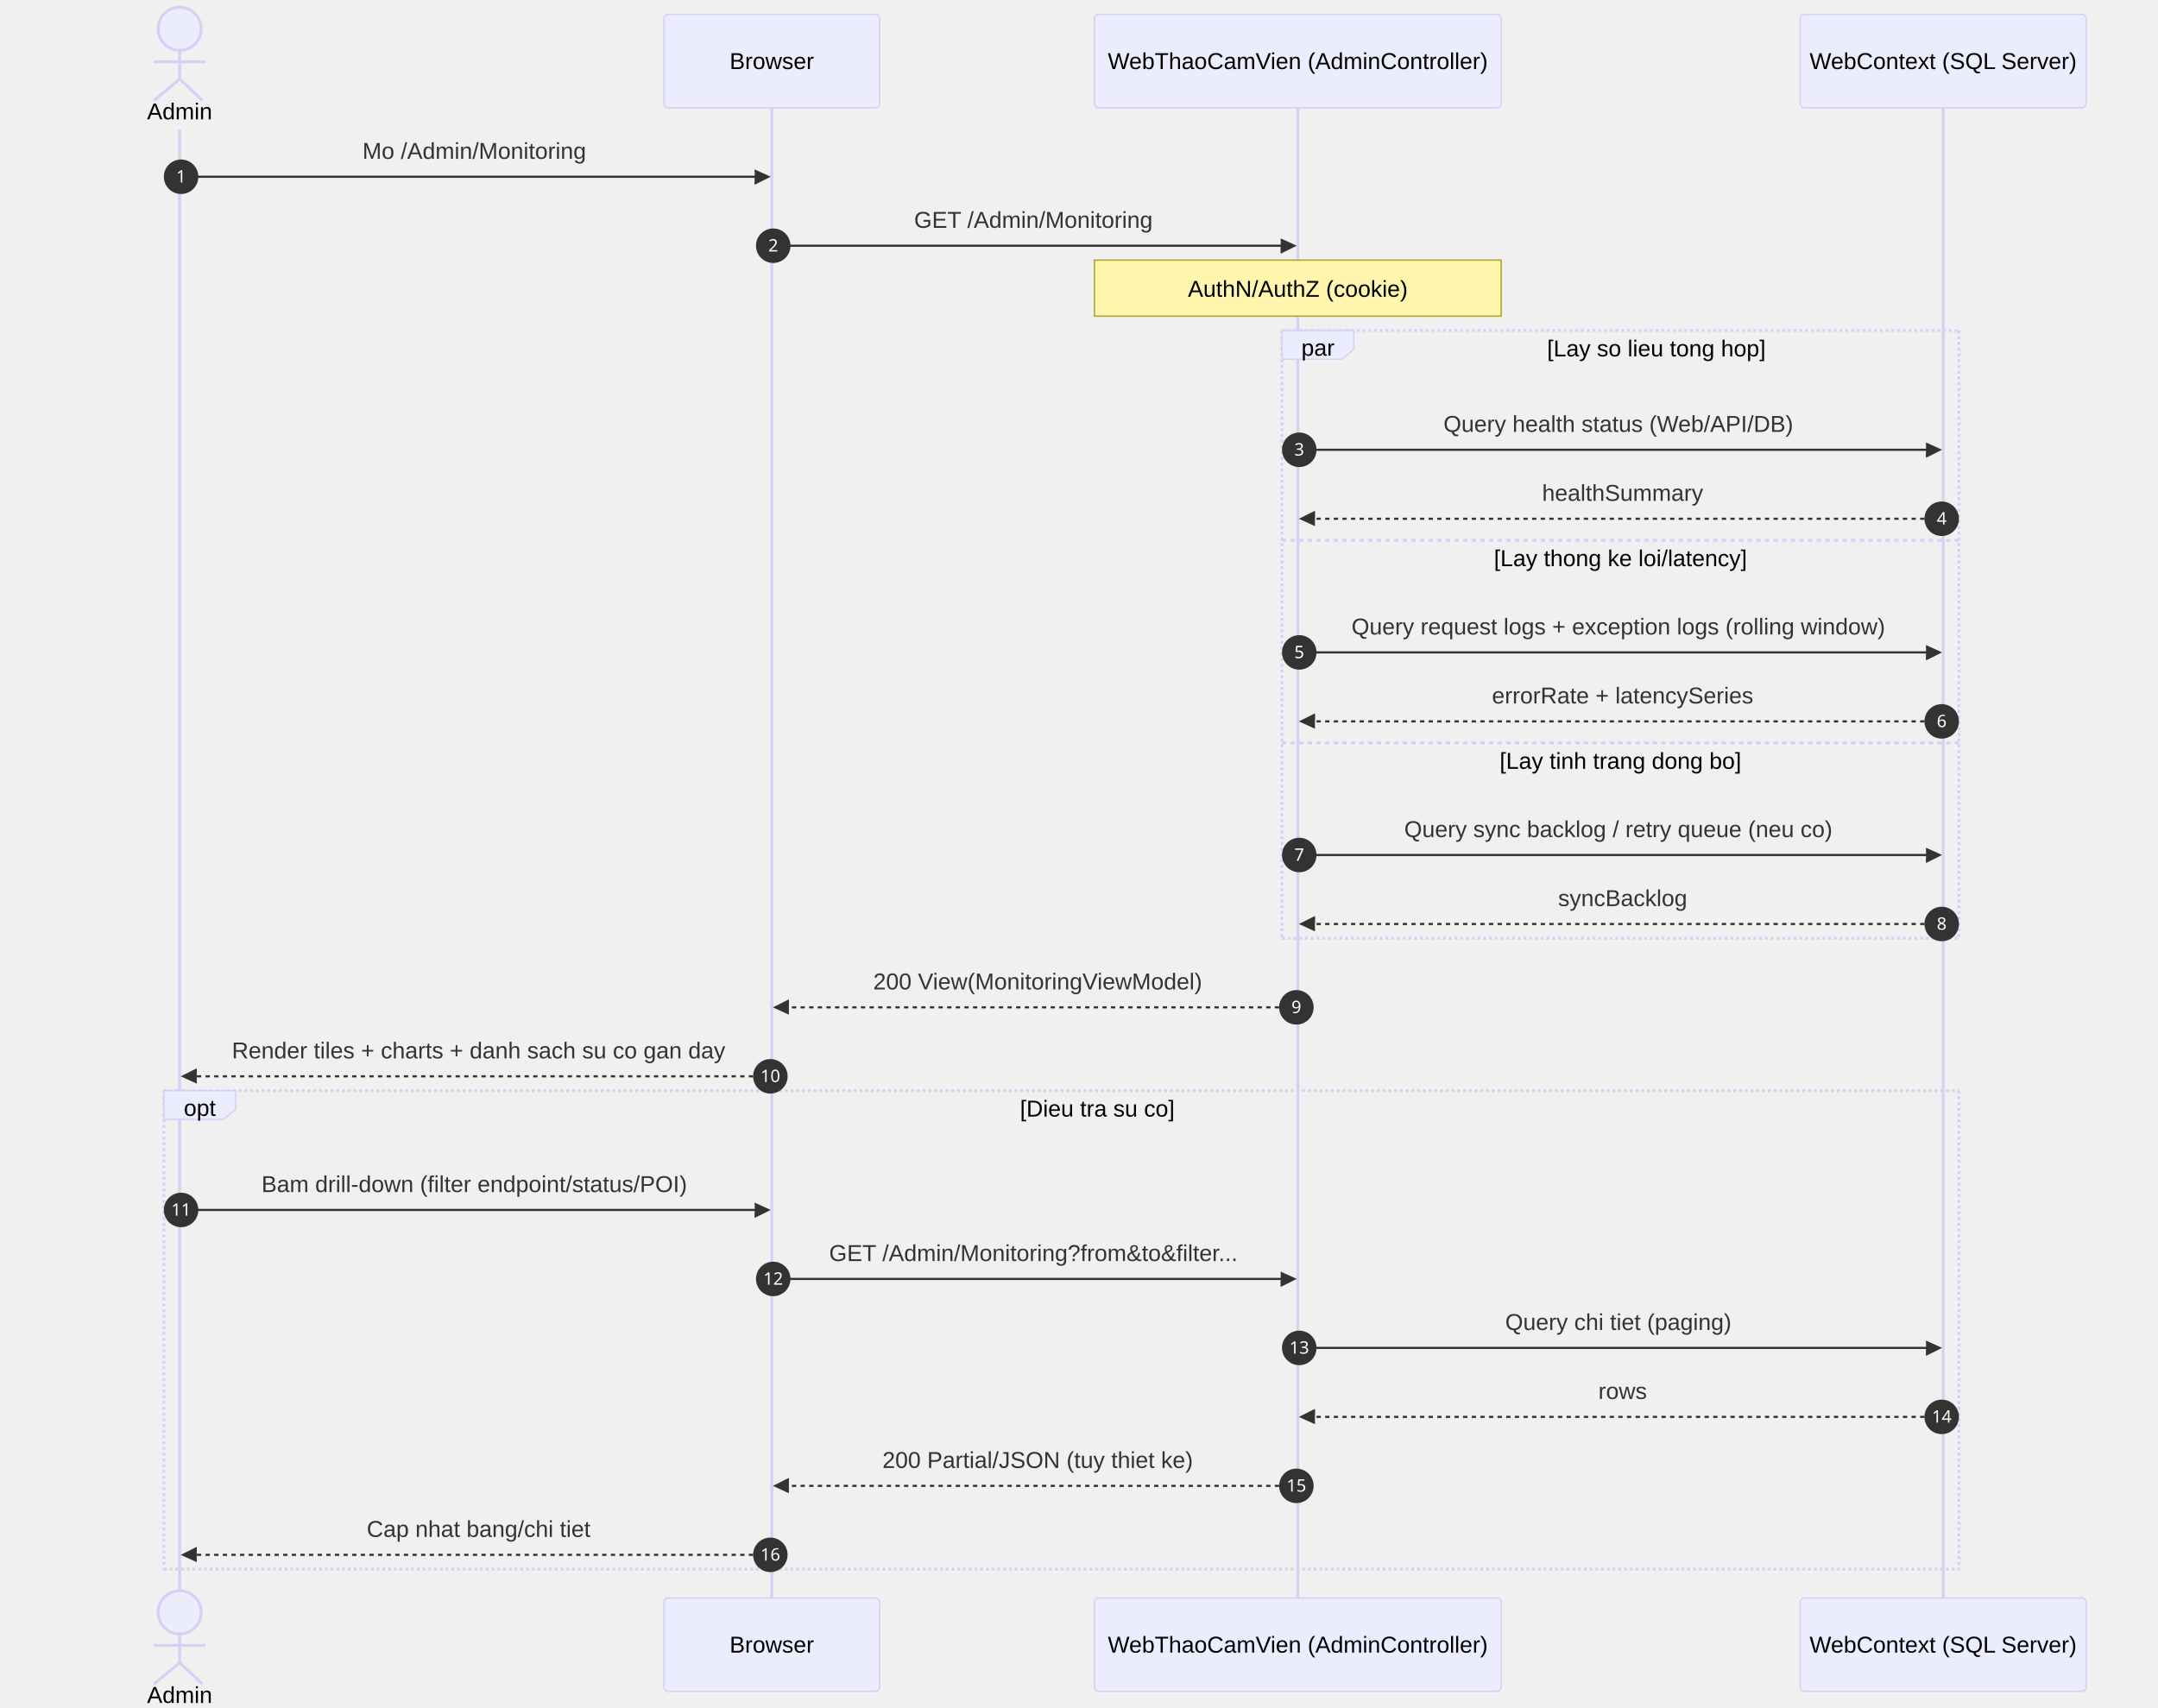
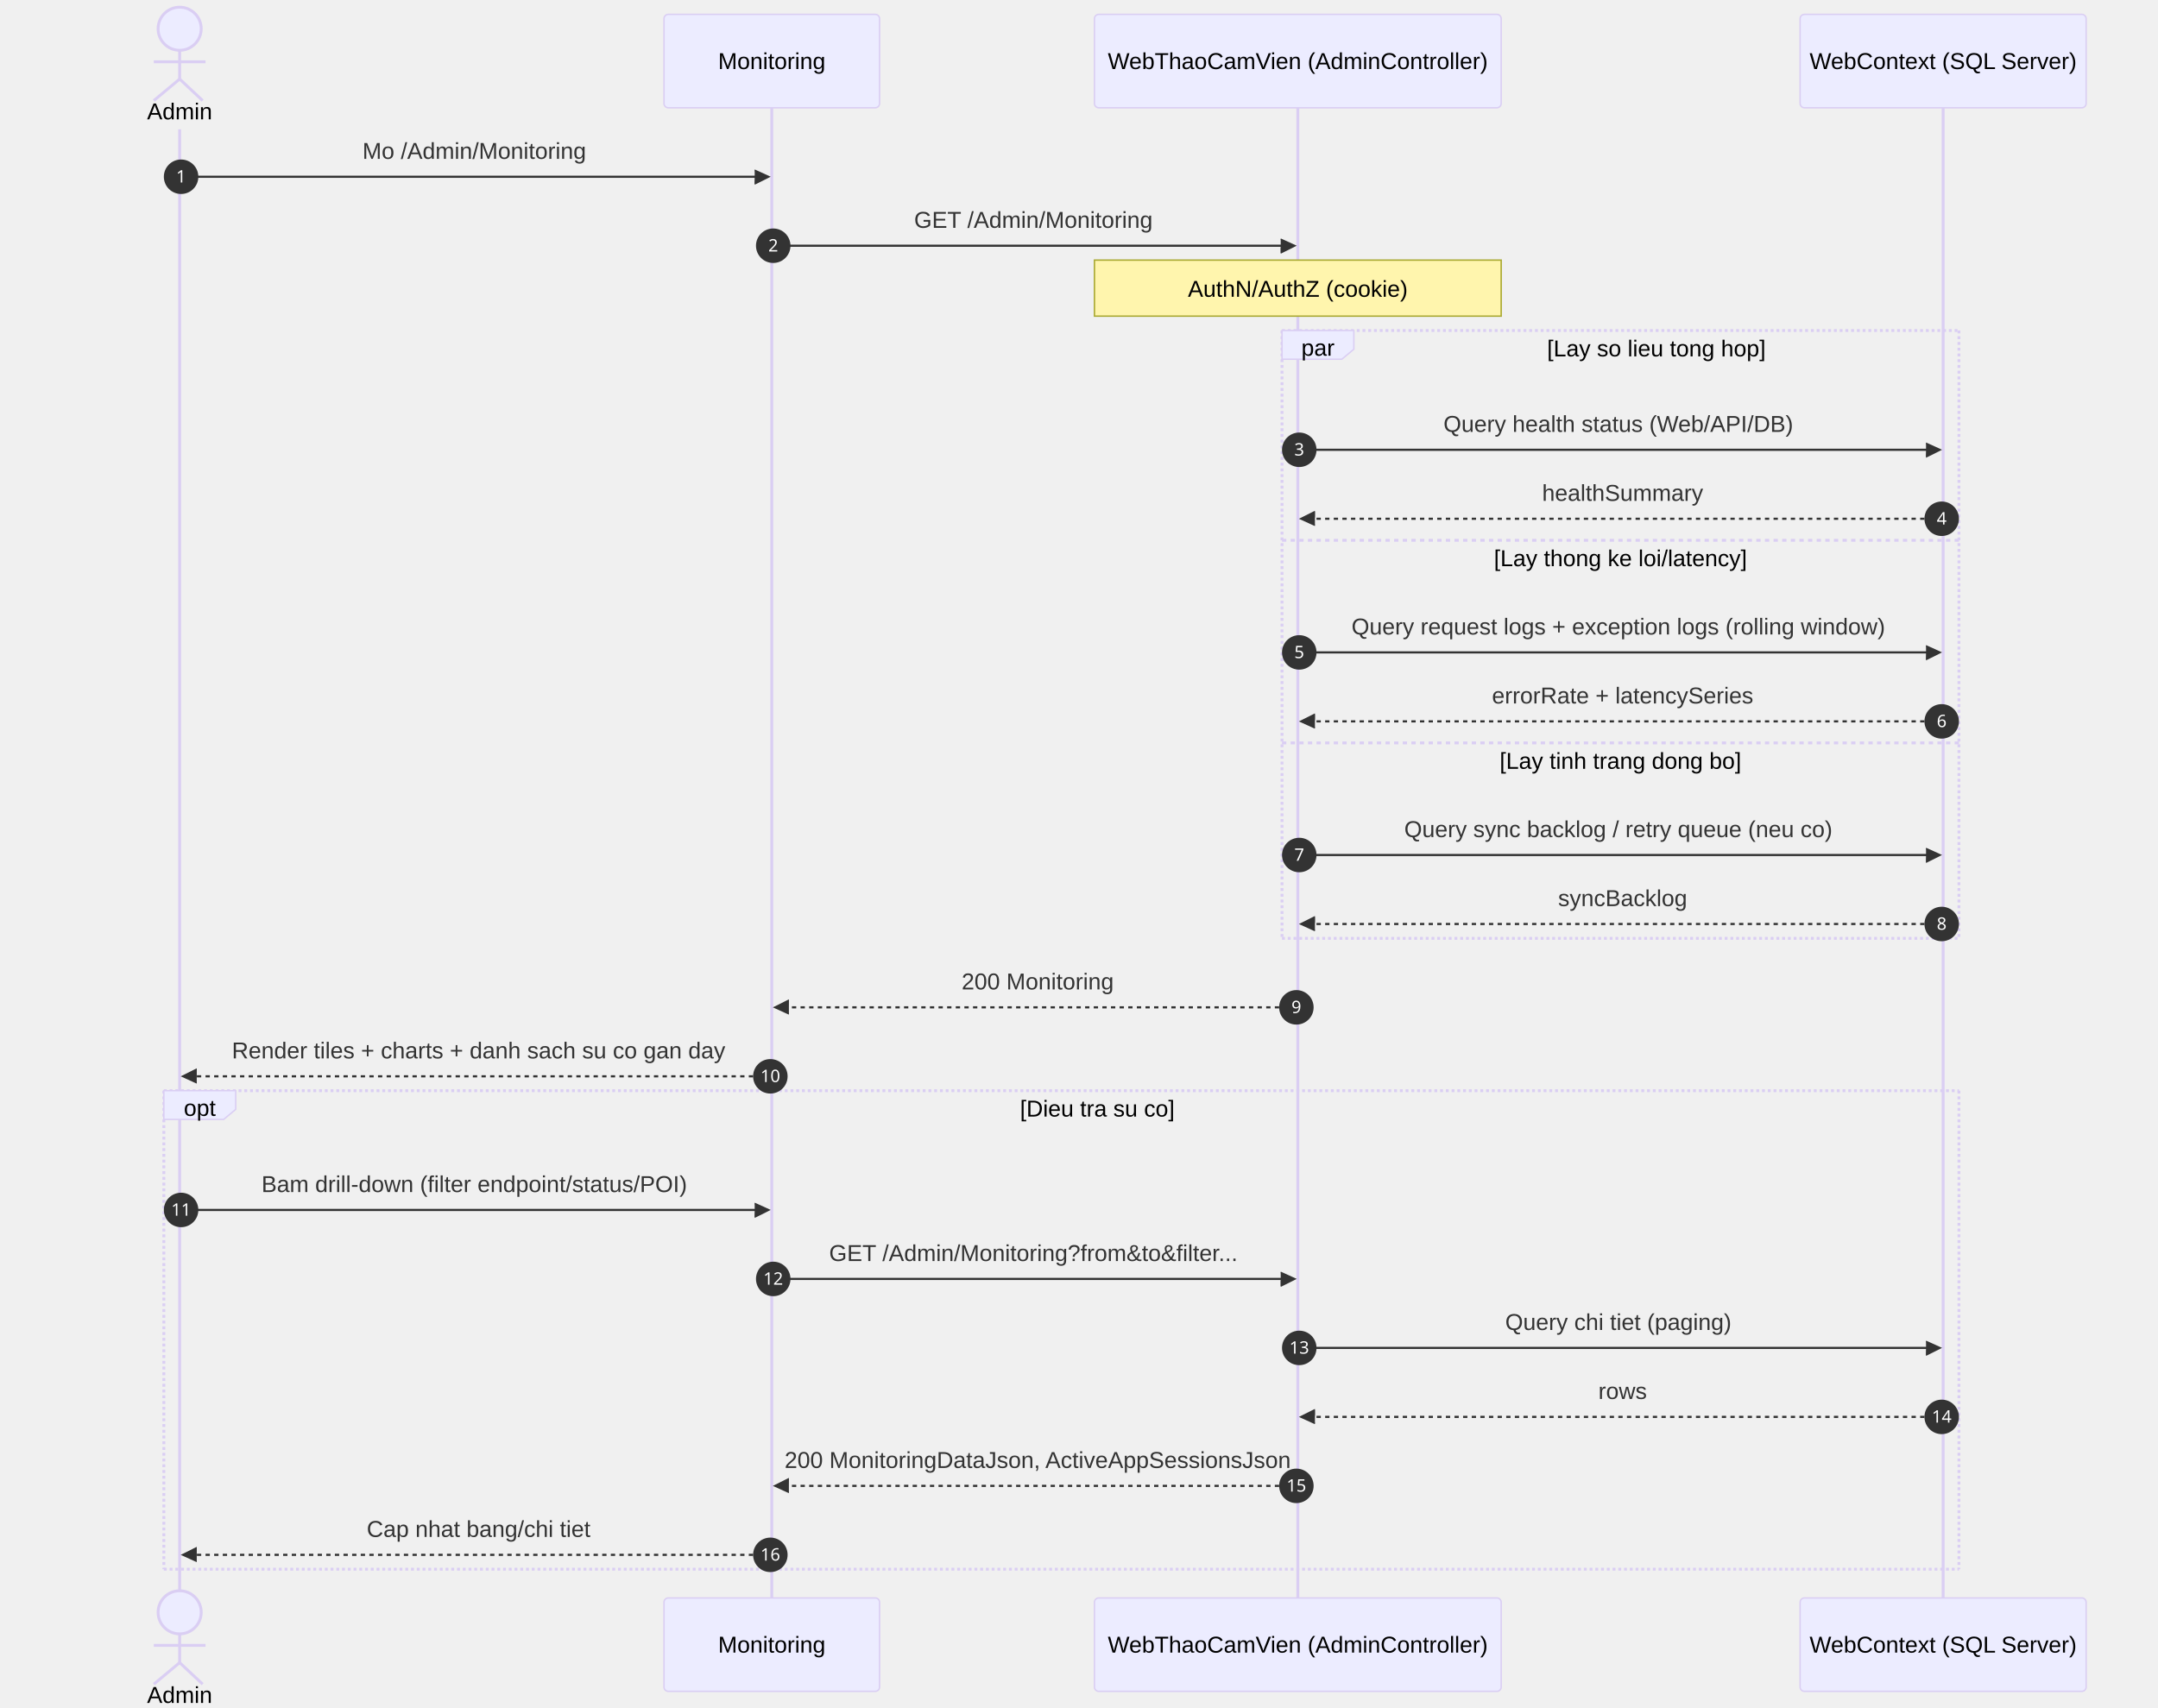
<svg xmlns="http://www.w3.org/2000/svg" id="container" width="1501.5" height="1188" viewBox="-50 -10 1501.5 1188" role="graphics-document document" aria-roledescription="sequence">
  <g>
    <rect x="1202.5" y="1102" fill="#eaeaea" stroke="#666" width="199" height="65" name="DB" rx="3" ry="3" class="actor actor-bottom" />
    <text x="1302" y="1134.5" dominant-baseline="central" alignment-baseline="central" class="actor actor-box" style="text-anchor: middle; font-size: 16px; font-weight: 400;">
      <tspan x="1302" dy="0">WebContext (SQL Server)</tspan>
    </text>
  </g>
  <g>
    <rect x="711.5" y="1102" fill="#eaeaea" stroke="#666" width="283" height="65" name="W" rx="3" ry="3" class="actor actor-bottom" />
    <text x="853" y="1134.5" dominant-baseline="central" alignment-baseline="central" class="actor actor-box" style="text-anchor: middle; font-size: 16px; font-weight: 400;">
      <tspan x="853" dy="0">WebThaoCamVien (AdminController)</tspan>
    </text>
  </g>
  <g>
    <rect x="412" y="1102" fill="#eaeaea" stroke="#666" width="150" height="65" name="B" rx="3" ry="3" class="actor actor-bottom" />
    <text x="487" y="1134.5" dominant-baseline="central" alignment-baseline="central" class="actor actor-box" style="text-anchor: middle; font-size: 16px; font-weight: 400;">
-       <tspan x="487" dy="0">Browser</tspan>
+       <tspan x="487" dy="0">Monitoring</tspan>
    </text>
  </g>
  <g />
  <g>
    <line id="actor3" x1="1302" y1="65" x2="1302" y2="1102" class="actor-line 200" stroke-width="0.5px" stroke="#999" name="DB" />
    <g id="root-3">
      <rect x="1202.5" y="0" fill="#eaeaea" stroke="#666" width="199" height="65" name="DB" rx="3" ry="3" class="actor actor-top" />
      <text x="1302" y="32.5" dominant-baseline="central" alignment-baseline="central" class="actor actor-box" style="text-anchor: middle; font-size: 16px; font-weight: 400;">
        <tspan x="1302" dy="0">WebContext (SQL Server)</tspan>
      </text>
    </g>
  </g>
  <g>
    <line id="actor2" x1="853" y1="65" x2="853" y2="1102" class="actor-line 200" stroke-width="0.5px" stroke="#999" name="W" />
    <g id="root-2">
      <rect x="711.5" y="0" fill="#eaeaea" stroke="#666" width="283" height="65" name="W" rx="3" ry="3" class="actor actor-top" />
      <text x="853" y="32.5" dominant-baseline="central" alignment-baseline="central" class="actor actor-box" style="text-anchor: middle; font-size: 16px; font-weight: 400;">
        <tspan x="853" dy="0">WebThaoCamVien (AdminController)</tspan>
      </text>
    </g>
  </g>
  <g>
    <line id="actor1" x1="487" y1="65" x2="487" y2="1102" class="actor-line 200" stroke-width="0.5px" stroke="#999" name="B" />
    <g id="root-1">
      <rect x="412" y="0" fill="#eaeaea" stroke="#666" width="150" height="65" name="B" rx="3" ry="3" class="actor actor-top" />
      <text x="487" y="32.5" dominant-baseline="central" alignment-baseline="central" class="actor actor-box" style="text-anchor: middle; font-size: 16px; font-weight: 400;">
-         <tspan x="487" dy="0">Browser</tspan>
+         <tspan x="487" dy="0">Monitoring</tspan>
      </text>
    </g>
  </g>
  <g>
    <line id="actor0" x1="75" y1="80" x2="75" y2="1102" class="actor-line 200" stroke-width="0.5px" stroke="#999" name="U" />
  </g>
  <style>#container{font-family:"trebuchet ms",verdana,arial,sans-serif;font-size:16px;fill:#333;}@keyframes edge-animation-frame{from{stroke-dashoffset:0;}}@keyframes dash{to{stroke-dashoffset:0;}}#container .edge-animation-slow{stroke-dasharray:9,5!important;stroke-dashoffset:900;animation:dash 50s linear infinite;stroke-linecap:round;}#container .edge-animation-fast{stroke-dasharray:9,5!important;stroke-dashoffset:900;animation:dash 20s linear infinite;stroke-linecap:round;}#container .error-icon{fill:#552222;}#container .error-text{fill:#552222;stroke:#552222;}#container .edge-thickness-normal{stroke-width:1px;}#container .edge-thickness-thick{stroke-width:3.5px;}#container .edge-pattern-solid{stroke-dasharray:0;}#container .edge-thickness-invisible{stroke-width:0;fill:none;}#container .edge-pattern-dashed{stroke-dasharray:3;}#container .edge-pattern-dotted{stroke-dasharray:2;}#container .marker{fill:#333333;stroke:#333333;}#container .marker.cross{stroke:#333333;}#container svg{font-family:"trebuchet ms",verdana,arial,sans-serif;font-size:16px;}#container p{margin:0;}#container .actor{stroke:hsl(259.626, 59.777%, 87.902%);fill:#ECECFF;}#container text.actor&gt;tspan{fill:black;stroke:none;}#container .actor-line{stroke:hsl(259.626, 59.777%, 87.902%);}#container .innerArc{stroke-width:1.5;stroke-dasharray:none;}#container .messageLine0{stroke-width:1.5;stroke-dasharray:none;stroke:#333;}#container .messageLine1{stroke-width:1.5;stroke-dasharray:2,2;stroke:#333;}#container #arrowhead path{fill:#333;stroke:#333;}#container .sequenceNumber{fill:white;}#container #sequencenumber{fill:#333;}#container #crosshead path{fill:#333;stroke:#333;}#container .messageText{fill:#333;stroke:none;}#container .labelBox{stroke:hsl(259.626, 59.777%, 87.902%);fill:#ECECFF;}#container .labelText,#container .labelText&gt;tspan{fill:black;stroke:none;}#container .loopText,#container .loopText&gt;tspan{fill:black;stroke:none;}#container .loopLine{stroke-width:2px;stroke-dasharray:2,2;stroke:hsl(259.626, 59.777%, 87.902%);fill:hsl(259.626, 59.777%, 87.902%);}#container .note{stroke:#aaaa33;fill:#fff5ad;}#container .noteText,#container .noteText&gt;tspan{fill:black;stroke:none;}#container .activation0{fill:#f4f4f4;stroke:#666;}#container .activation1{fill:#f4f4f4;stroke:#666;}#container .activation2{fill:#f4f4f4;stroke:#666;}#container .actorPopupMenu{position:absolute;}#container .actorPopupMenuPanel{position:absolute;fill:#ECECFF;box-shadow:0px 8px 16px 0px rgba(0,0,0,0.2);filter:drop-shadow(3px 5px 2px rgb(0 0 0 / 0.4));}#container .actor-man line{stroke:hsl(259.626, 59.777%, 87.902%);fill:#ECECFF;}#container .actor-man circle,#container line{stroke:hsl(259.626, 59.777%, 87.902%);fill:#ECECFF;stroke-width:2px;}#container :root{--mermaid-font-family:"trebuchet ms",verdana,arial,sans-serif;}</style>
  <g />
  <defs>
    <symbol id="computer" width="24" height="24">
      <path transform="scale(.5)" d="M2 2v13h20v-13h-20zm18 11h-16v-9h16v9zm-10.228 6l.466-1h3.524l.467 1h-4.457zm14.228 3h-24l2-6h2.104l-1.33 4h18.45l-1.297-4h2.073l2 6zm-5-10h-14v-7h14v7z" />
    </symbol>
  </defs>
  <defs>
    <symbol id="database" fill-rule="evenodd" clip-rule="evenodd">
      <path transform="scale(.5)" d="M12.258.001l.256.004.255.005.253.008.251.01.249.012.247.015.246.016.242.019.241.02.239.023.236.024.233.027.231.028.229.031.225.032.223.034.22.036.217.038.214.04.211.041.208.043.205.045.201.046.198.048.194.05.191.051.187.053.183.054.18.056.175.057.172.059.168.06.163.061.16.063.155.064.15.066.074.033.073.033.071.034.07.034.069.035.068.035.067.035.066.035.064.036.064.036.062.036.06.036.06.037.058.037.058.037.055.038.055.038.053.038.052.038.051.039.05.039.048.039.047.039.045.04.044.04.043.04.041.04.04.041.039.041.037.041.036.041.034.041.033.042.032.042.03.042.029.042.027.042.026.043.024.043.023.043.021.043.02.043.018.044.017.043.015.044.013.044.012.044.011.045.009.044.007.045.006.045.004.045.002.045.001.045v17l-.001.045-.002.045-.004.045-.006.045-.007.045-.009.044-.011.045-.012.044-.013.044-.015.044-.017.043-.018.044-.02.043-.021.043-.023.043-.024.043-.026.043-.027.042-.029.042-.03.042-.032.042-.033.042-.034.041-.036.041-.037.041-.039.041-.04.041-.041.04-.043.04-.044.04-.045.04-.047.039-.048.039-.05.039-.051.039-.052.038-.053.038-.055.038-.055.038-.058.037-.058.037-.06.037-.06.036-.062.036-.064.036-.064.036-.066.035-.067.035-.068.035-.069.035-.07.034-.071.034-.073.033-.074.033-.15.066-.155.064-.16.063-.163.061-.168.06-.172.059-.175.057-.18.056-.183.054-.187.053-.191.051-.194.05-.198.048-.201.046-.205.045-.208.043-.211.041-.214.04-.217.038-.22.036-.223.034-.225.032-.229.031-.231.028-.233.027-.236.024-.239.023-.241.02-.242.019-.246.016-.247.015-.249.012-.251.01-.253.008-.255.005-.256.004-.258.001-.258-.001-.256-.004-.255-.005-.253-.008-.251-.01-.249-.012-.247-.015-.245-.016-.243-.019-.241-.02-.238-.023-.236-.024-.234-.027-.231-.028-.228-.031-.226-.032-.223-.034-.22-.036-.217-.038-.214-.04-.211-.041-.208-.043-.204-.045-.201-.046-.198-.048-.195-.05-.19-.051-.187-.053-.184-.054-.179-.056-.176-.057-.172-.059-.167-.06-.164-.061-.159-.063-.155-.064-.151-.066-.074-.033-.072-.033-.072-.034-.07-.034-.069-.035-.068-.035-.067-.035-.066-.035-.064-.036-.063-.036-.062-.036-.061-.036-.06-.037-.058-.037-.057-.037-.056-.038-.055-.038-.053-.038-.052-.038-.051-.039-.049-.039-.049-.039-.046-.039-.046-.04-.044-.04-.043-.04-.041-.04-.04-.041-.039-.041-.037-.041-.036-.041-.034-.041-.033-.042-.032-.042-.03-.042-.029-.042-.027-.042-.026-.043-.024-.043-.023-.043-.021-.043-.02-.043-.018-.044-.017-.043-.015-.044-.013-.044-.012-.044-.011-.045-.009-.044-.007-.045-.006-.045-.004-.045-.002-.045-.001-.045v-17l.001-.045.002-.045.004-.045.006-.045.007-.045.009-.044.011-.045.012-.044.013-.044.015-.044.017-.043.018-.044.02-.043.021-.043.023-.043.024-.043.026-.043.027-.042.029-.042.03-.042.032-.042.033-.042.034-.041.036-.041.037-.041.039-.041.04-.041.041-.04.043-.04.044-.04.046-.04.046-.039.049-.039.049-.039.051-.039.052-.038.053-.038.055-.038.056-.038.057-.037.058-.037.06-.037.061-.036.062-.036.063-.036.064-.036.066-.035.067-.035.068-.035.069-.035.07-.034.072-.034.072-.033.074-.033.151-.066.155-.064.159-.063.164-.061.167-.06.172-.059.176-.057.179-.056.184-.054.187-.053.19-.051.195-.05.198-.048.201-.046.204-.045.208-.043.211-.041.214-.04.217-.038.22-.036.223-.034.226-.032.228-.031.231-.028.234-.027.236-.024.238-.023.241-.02.243-.019.245-.016.247-.015.249-.012.251-.01.253-.008.255-.005.256-.004.258-.001.258.001zm-9.258 20.499v.01l.001.021.003.021.004.022.005.021.006.022.007.022.009.023.01.022.011.023.012.023.013.023.015.023.016.024.017.023.018.024.019.024.021.024.022.025.023.024.024.025.052.049.056.05.061.051.066.051.07.051.075.051.079.052.084.052.088.052.092.052.097.052.102.051.105.052.11.052.114.051.119.051.123.051.127.05.131.05.135.05.139.048.144.049.147.047.152.047.155.047.16.045.163.045.167.043.171.043.176.041.178.041.183.039.187.039.19.037.194.035.197.035.202.033.204.031.209.03.212.029.216.027.219.025.222.024.226.021.23.02.233.018.236.016.24.015.243.012.246.01.249.008.253.005.256.004.259.001.26-.001.257-.004.254-.005.25-.008.247-.011.244-.012.241-.014.237-.016.233-.018.231-.021.226-.021.224-.024.22-.026.216-.027.212-.028.21-.031.205-.031.202-.034.198-.034.194-.036.191-.037.187-.039.183-.04.179-.04.175-.042.172-.043.168-.044.163-.045.16-.046.155-.046.152-.047.148-.048.143-.049.139-.049.136-.05.131-.05.126-.05.123-.051.118-.052.114-.051.11-.052.106-.052.101-.052.096-.052.092-.052.088-.053.083-.051.079-.052.074-.052.07-.051.065-.051.06-.051.056-.05.051-.05.023-.024.023-.025.021-.024.02-.024.019-.024.018-.024.017-.024.015-.023.014-.024.013-.023.012-.023.01-.023.01-.022.008-.022.006-.022.006-.022.004-.022.004-.021.001-.021.001-.021v-4.127l-.077.055-.08.053-.083.054-.085.053-.087.052-.09.052-.093.051-.095.05-.097.05-.1.049-.102.049-.105.048-.106.047-.109.047-.111.046-.114.045-.115.045-.118.044-.12.043-.122.042-.124.042-.126.041-.128.04-.13.04-.132.038-.134.038-.135.037-.138.037-.139.035-.142.035-.143.034-.144.033-.147.032-.148.031-.15.03-.151.03-.153.029-.154.027-.156.027-.158.026-.159.025-.161.024-.162.023-.163.022-.165.021-.166.02-.167.019-.169.018-.169.017-.171.016-.173.015-.173.014-.175.013-.175.012-.177.011-.178.01-.179.008-.179.008-.181.006-.182.005-.182.004-.184.003-.184.002h-.37l-.184-.002-.184-.003-.182-.004-.182-.005-.181-.006-.179-.008-.179-.008-.178-.01-.176-.011-.176-.012-.175-.013-.173-.014-.172-.015-.171-.016-.17-.017-.169-.018-.167-.019-.166-.02-.165-.021-.163-.022-.162-.023-.161-.024-.159-.025-.157-.026-.156-.027-.155-.027-.153-.029-.151-.03-.15-.03-.148-.031-.146-.032-.145-.033-.143-.034-.141-.035-.14-.035-.137-.037-.136-.037-.134-.038-.132-.038-.13-.04-.128-.04-.126-.041-.124-.042-.122-.042-.12-.044-.117-.043-.116-.045-.113-.045-.112-.046-.109-.047-.106-.047-.105-.048-.102-.049-.1-.049-.097-.05-.095-.05-.093-.052-.09-.051-.087-.052-.085-.053-.083-.054-.08-.054-.077-.054v4.127zm0-5.654v.011l.001.021.003.021.004.021.005.022.006.022.007.022.009.022.01.022.011.023.012.023.013.023.015.024.016.023.017.024.018.024.019.024.021.024.022.024.023.025.024.024.052.05.056.05.061.05.066.051.07.051.075.052.079.051.084.052.088.052.092.052.097.052.102.052.105.052.11.051.114.051.119.052.123.05.127.051.131.05.135.049.139.049.144.048.147.048.152.047.155.046.16.045.163.045.167.044.171.042.176.042.178.04.183.04.187.038.19.037.194.036.197.034.202.033.204.032.209.03.212.028.216.027.219.025.222.024.226.022.23.02.233.018.236.016.24.014.243.012.246.01.249.008.253.006.256.003.259.001.26-.001.257-.003.254-.006.25-.008.247-.01.244-.012.241-.015.237-.016.233-.018.231-.02.226-.022.224-.024.22-.025.216-.027.212-.029.21-.03.205-.032.202-.033.198-.035.194-.036.191-.037.187-.039.183-.039.179-.041.175-.042.172-.043.168-.044.163-.045.16-.045.155-.047.152-.047.148-.048.143-.048.139-.05.136-.049.131-.05.126-.051.123-.051.118-.051.114-.052.11-.052.106-.052.101-.052.096-.052.092-.052.088-.052.083-.052.079-.052.074-.051.07-.052.065-.051.06-.05.056-.051.051-.049.023-.025.023-.024.021-.025.02-.024.019-.024.018-.024.017-.024.015-.023.014-.023.013-.024.012-.022.01-.023.01-.023.008-.022.006-.022.006-.022.004-.021.004-.022.001-.021.001-.021v-4.139l-.077.054-.08.054-.083.054-.085.052-.087.053-.09.051-.093.051-.095.051-.097.05-.1.049-.102.049-.105.048-.106.047-.109.047-.111.046-.114.045-.115.044-.118.044-.12.044-.122.042-.124.042-.126.041-.128.04-.13.039-.132.039-.134.038-.135.037-.138.036-.139.036-.142.035-.143.033-.144.033-.147.033-.148.031-.15.03-.151.03-.153.028-.154.028-.156.027-.158.026-.159.025-.161.024-.162.023-.163.022-.165.021-.166.02-.167.019-.169.018-.169.017-.171.016-.173.015-.173.014-.175.013-.175.012-.177.011-.178.009-.179.009-.179.007-.181.007-.182.005-.182.004-.184.003-.184.002h-.37l-.184-.002-.184-.003-.182-.004-.182-.005-.181-.007-.179-.007-.179-.009-.178-.009-.176-.011-.176-.012-.175-.013-.173-.014-.172-.015-.171-.016-.17-.017-.169-.018-.167-.019-.166-.02-.165-.021-.163-.022-.162-.023-.161-.024-.159-.025-.157-.026-.156-.027-.155-.028-.153-.028-.151-.03-.15-.03-.148-.031-.146-.033-.145-.033-.143-.033-.141-.035-.14-.036-.137-.036-.136-.037-.134-.038-.132-.039-.13-.039-.128-.04-.126-.041-.124-.042-.122-.043-.12-.043-.117-.044-.116-.044-.113-.046-.112-.046-.109-.046-.106-.047-.105-.048-.102-.049-.1-.049-.097-.05-.095-.051-.093-.051-.09-.051-.087-.053-.085-.052-.083-.054-.08-.054-.077-.054v4.139zm0-5.666v.011l.001.02.003.022.004.021.005.022.006.021.007.022.009.023.01.022.011.023.012.023.013.023.015.023.016.024.017.024.018.023.019.024.021.025.022.024.023.024.024.025.052.05.056.05.061.05.066.051.07.051.075.052.079.051.084.052.088.052.092.052.097.052.102.052.105.051.11.052.114.051.119.051.123.051.127.05.131.05.135.05.139.049.144.048.147.048.152.047.155.046.16.045.163.045.167.043.171.043.176.042.178.04.183.04.187.038.19.037.194.036.197.034.202.033.204.032.209.03.212.028.216.027.219.025.222.024.226.021.23.02.233.018.236.017.24.014.243.012.246.01.249.008.253.006.256.003.259.001.26-.001.257-.003.254-.006.25-.008.247-.01.244-.013.241-.014.237-.016.233-.018.231-.02.226-.022.224-.024.22-.025.216-.027.212-.029.21-.03.205-.032.202-.033.198-.035.194-.036.191-.037.187-.039.183-.039.179-.041.175-.042.172-.043.168-.044.163-.045.16-.045.155-.047.152-.047.148-.048.143-.049.139-.049.136-.049.131-.051.126-.05.123-.051.118-.052.114-.051.11-.052.106-.052.101-.052.096-.052.092-.052.088-.052.083-.052.079-.052.074-.052.07-.051.065-.051.06-.051.056-.05.051-.049.023-.025.023-.025.021-.024.02-.024.019-.024.018-.024.017-.024.015-.023.014-.024.013-.023.012-.023.01-.022.01-.023.008-.022.006-.022.006-.022.004-.022.004-.021.001-.021.001-.021v-4.153l-.077.054-.08.054-.083.053-.085.053-.087.053-.09.051-.093.051-.095.051-.097.05-.1.049-.102.048-.105.048-.106.048-.109.046-.111.046-.114.046-.115.044-.118.044-.12.043-.122.043-.124.042-.126.041-.128.04-.13.039-.132.039-.134.038-.135.037-.138.036-.139.036-.142.034-.143.034-.144.033-.147.032-.148.032-.15.03-.151.03-.153.028-.154.028-.156.027-.158.026-.159.024-.161.024-.162.023-.163.023-.165.021-.166.02-.167.019-.169.018-.169.017-.171.016-.173.015-.173.014-.175.013-.175.012-.177.01-.178.01-.179.009-.179.007-.181.006-.182.006-.182.004-.184.003-.184.001-.185.001-.185-.001-.184-.001-.184-.003-.182-.004-.182-.006-.181-.006-.179-.007-.179-.009-.178-.01-.176-.01-.176-.012-.175-.013-.173-.014-.172-.015-.171-.016-.17-.017-.169-.018-.167-.019-.166-.02-.165-.021-.163-.023-.162-.023-.161-.024-.159-.024-.157-.026-.156-.027-.155-.028-.153-.028-.151-.03-.15-.03-.148-.032-.146-.032-.145-.033-.143-.034-.141-.034-.14-.036-.137-.036-.136-.037-.134-.038-.132-.039-.13-.039-.128-.041-.126-.041-.124-.041-.122-.043-.12-.043-.117-.044-.116-.044-.113-.046-.112-.046-.109-.046-.106-.048-.105-.048-.102-.048-.1-.05-.097-.049-.095-.051-.093-.051-.09-.052-.087-.052-.085-.053-.083-.053-.08-.054-.077-.054v4.153zm8.74-8.179l-.257.004-.254.005-.25.008-.247.011-.244.012-.241.014-.237.016-.233.018-.231.021-.226.022-.224.023-.22.026-.216.027-.212.028-.21.031-.205.032-.202.033-.198.034-.194.036-.191.038-.187.038-.183.04-.179.041-.175.042-.172.043-.168.043-.163.045-.16.046-.155.046-.152.048-.148.048-.143.048-.139.049-.136.05-.131.05-.126.051-.123.051-.118.051-.114.052-.11.052-.106.052-.101.052-.096.052-.092.052-.088.052-.083.052-.079.052-.074.051-.07.052-.065.051-.06.05-.056.05-.051.05-.023.025-.023.024-.021.024-.02.025-.019.024-.018.024-.017.023-.015.024-.014.023-.013.023-.012.023-.01.023-.01.022-.008.022-.006.023-.006.021-.004.022-.004.021-.001.021-.001.021.001.021.001.021.004.021.004.022.006.021.006.023.008.022.01.022.01.023.012.023.013.023.014.023.015.024.017.023.018.024.019.024.02.025.021.024.023.024.023.025.051.05.056.05.06.05.065.051.07.052.074.051.079.052.083.052.088.052.092.052.096.052.101.052.106.052.11.052.114.052.118.051.123.051.126.051.131.05.136.05.139.049.143.048.148.048.152.048.155.046.16.046.163.045.168.043.172.043.175.042.179.041.183.04.187.038.191.038.194.036.198.034.202.033.205.032.21.031.212.028.216.027.22.026.224.023.226.022.231.021.233.018.237.016.241.014.244.012.247.011.25.008.254.005.257.004.26.001.26-.001.257-.004.254-.005.25-.008.247-.011.244-.012.241-.014.237-.016.233-.018.231-.021.226-.022.224-.023.22-.026.216-.027.212-.028.21-.031.205-.032.202-.033.198-.034.194-.036.191-.038.187-.038.183-.04.179-.041.175-.042.172-.043.168-.043.163-.045.16-.046.155-.046.152-.048.148-.048.143-.048.139-.049.136-.05.131-.05.126-.051.123-.051.118-.051.114-.052.11-.052.106-.052.101-.052.096-.052.092-.052.088-.052.083-.052.079-.052.074-.051.07-.052.065-.051.06-.05.056-.05.051-.05.023-.025.023-.024.021-.024.02-.025.019-.024.018-.024.017-.023.015-.024.014-.023.013-.023.012-.023.01-.023.01-.022.008-.022.006-.023.006-.021.004-.022.004-.021.001-.021.001-.021-.001-.021-.001-.021-.004-.021-.004-.022-.006-.021-.006-.023-.008-.022-.01-.022-.01-.023-.012-.023-.013-.023-.014-.023-.015-.024-.017-.023-.018-.024-.019-.024-.02-.025-.021-.024-.023-.024-.023-.025-.051-.05-.056-.05-.06-.05-.065-.051-.07-.052-.074-.051-.079-.052-.083-.052-.088-.052-.092-.052-.096-.052-.101-.052-.106-.052-.11-.052-.114-.052-.118-.051-.123-.051-.126-.051-.131-.05-.136-.05-.139-.049-.143-.048-.148-.048-.152-.048-.155-.046-.16-.046-.163-.045-.168-.043-.172-.043-.175-.042-.179-.041-.183-.04-.187-.038-.191-.038-.194-.036-.198-.034-.202-.033-.205-.032-.21-.031-.212-.028-.216-.027-.22-.026-.224-.023-.226-.022-.231-.021-.233-.018-.237-.016-.241-.014-.244-.012-.247-.011-.25-.008-.254-.005-.257-.004-.26-.001-.26.001z" />
    </symbol>
  </defs>
  <defs>
    <symbol id="clock" width="24" height="24">
      <path transform="scale(.5)" d="M12 2c5.514 0 10 4.486 10 10s-4.486 10-10 10-10-4.486-10-10 4.486-10 10-10zm0-2c-6.627 0-12 5.373-12 12s5.373 12 12 12 12-5.373 12-12-5.373-12-12-12zm5.848 12.459c.202.038.202.333.001.372-1.907.361-6.045 1.111-6.547 1.111-.719 0-1.301-.582-1.301-1.301 0-.512.77-5.447 1.125-7.445.034-.192.312-.181.343.014l.985 6.238 5.394 1.011z" />
    </symbol>
  </defs>
  <defs>
    <marker id="arrowhead" refX="7.9" refY="5" markerUnits="userSpaceOnUse" markerWidth="12" markerHeight="12" orient="auto-start-reverse">
      <path d="M -1 0 L 10 5 L 0 10 z" />
    </marker>
  </defs>
  <defs>
    <marker id="crosshead" markerWidth="15" markerHeight="8" orient="auto" refX="4" refY="4.5">
      <path fill="none" stroke="#000000" stroke-width="1pt" d="M 1,2 L 6,7 M 6,2 L 1,7" style="stroke-dasharray: 0, 0;" />
    </marker>
  </defs>
  <defs>
    <marker id="filled-head" refX="15.5" refY="7" markerWidth="20" markerHeight="28" orient="auto">
      <path d="M 18,7 L9,13 L14,7 L9,1 Z" />
    </marker>
  </defs>
  <defs>
    <marker id="sequencenumber" refX="15" refY="15" markerWidth="60" markerHeight="40" orient="auto">
      <circle cx="15" cy="15" r="6" />
    </marker>
  </defs>
  <g>
    <rect x="711.5" y="171" fill="#EDF2AE" stroke="#666" width="283" height="39" class="note" />
    <text x="853" y="176" text-anchor="middle" dominant-baseline="middle" alignment-baseline="middle" class="noteText" dy="1em" style="font-size: 16px; font-weight: 400;">
      <tspan x="853">AuthN/AuthZ (cookie)</tspan>
    </text>
  </g>
  <g>
    <line x1="842" y1="220" x2="1313" y2="220" class="loopLine" />
    <line x1="1313" y1="220" x2="1313" y2="643" class="loopLine" />
    <line x1="842" y1="643" x2="1313" y2="643" class="loopLine" />
    <line x1="842" y1="220" x2="842" y2="643" class="loopLine" />
    <line x1="842" y1="366" x2="1313" y2="366" class="loopLine" style="stroke-dasharray: 3, 3;" />
    <line x1="842" y1="507" x2="1313" y2="507" class="loopLine" style="stroke-dasharray: 3, 3;" />
    <polygon points="842,220 892,220 892,233 883.6,240 842,240" class="labelBox" />
    <text x="867" y="233" text-anchor="middle" dominant-baseline="middle" alignment-baseline="middle" class="labelText" style="font-size: 16px; font-weight: 400;">par</text>
    <text x="1102.5" y="238" text-anchor="middle" class="loopText" style="font-size: 16px; font-weight: 400;">
      <tspan x="1102.5">[Lay so lieu tong hop]</tspan>
    </text>
    <text x="1077.5" y="384" text-anchor="middle" class="loopText" style="font-size: 16px; font-weight: 400;">[Lay thong ke loi/latency]</text>
    <text x="1077.5" y="525" text-anchor="middle" class="loopText" style="font-size: 16px; font-weight: 400;">[Lay tinh trang dong bo]</text>
  </g>
  <g>
    <line x1="64" y1="749" x2="1313" y2="749" class="loopLine" />
    <line x1="1313" y1="749" x2="1313" y2="1082" class="loopLine" />
    <line x1="64" y1="1082" x2="1313" y2="1082" class="loopLine" />
    <line x1="64" y1="749" x2="64" y2="1082" class="loopLine" />
    <polygon points="64,749 114,749 114,762 105.6,769 64,769" class="labelBox" />
    <text x="89" y="762" text-anchor="middle" dominant-baseline="middle" alignment-baseline="middle" class="labelText" style="font-size: 16px; font-weight: 400;">opt</text>
    <text x="713.5" y="767" text-anchor="middle" class="loopText" style="font-size: 16px; font-weight: 400;">
      <tspan x="713.5">[Dieu tra su co]</tspan>
    </text>
  </g>
  <g class="actor-man actor-top" name="U">
    <line id="actor-man-torso0" x1="75" y1="25" x2="75" y2="45" />
    <line id="actor-man-arms0" x1="57" y1="33" x2="93" y2="33" />
    <line x1="57" y1="60" x2="75" y2="45" />
    <line x1="75" y1="45" x2="91" y2="60" />
    <circle cx="75" cy="10" r="15" width="150" height="65" />
    <text x="75" y="67.5" dominant-baseline="central" alignment-baseline="central" class="actor actor-man" style="text-anchor: middle; font-size: 16px; font-weight: 400;">
      <tspan x="75" dy="0">Admin</tspan>
    </text>
  </g>
  <text x="280" y="80" text-anchor="middle" dominant-baseline="middle" alignment-baseline="middle" class="messageText" dy="1em" style="font-size: 16px; font-weight: 400;">Mo /Admin/Monitoring</text>
  <line x1="76" y1="113" x2="483" y2="113" class="messageLine0" stroke-width="2" stroke="none" marker-end="url(#arrowhead)" style="fill: none;" />
  <line x1="76" y1="113" x2="76" y2="113" stroke-width="0" marker-start="url(#sequencenumber)" />
  <text x="76" y="117" font-family="sans-serif" font-size="12px" text-anchor="middle" class="sequenceNumber">1</text>
  <text x="669" y="128" text-anchor="middle" dominant-baseline="middle" alignment-baseline="middle" class="messageText" dy="1em" style="font-size: 16px; font-weight: 400;">GET /Admin/Monitoring</text>
  <line x1="488" y1="161" x2="849" y2="161" class="messageLine0" stroke-width="2" stroke="none" marker-end="url(#arrowhead)" style="fill: none;" />
  <line x1="488" y1="161" x2="488" y2="161" stroke-width="0" marker-start="url(#sequencenumber)" />
  <text x="488" y="165" font-family="sans-serif" font-size="12px" text-anchor="middle" class="sequenceNumber">2</text>
  <text x="1076" y="270" text-anchor="middle" dominant-baseline="middle" alignment-baseline="middle" class="messageText" dy="1em" style="font-size: 16px; font-weight: 400;">Query health status (Web/API/DB)</text>
  <line x1="854" y1="303" x2="1298" y2="303" class="messageLine0" stroke-width="2" stroke="none" marker-end="url(#arrowhead)" style="fill: none;" />
  <line x1="854" y1="303" x2="854" y2="303" stroke-width="0" marker-start="url(#sequencenumber)" />
  <text x="854" y="307" font-family="sans-serif" font-size="12px" text-anchor="middle" class="sequenceNumber">3</text>
  <text x="1079" y="318" text-anchor="middle" dominant-baseline="middle" alignment-baseline="middle" class="messageText" dy="1em" style="font-size: 16px; font-weight: 400;">healthSummary</text>
  <line x1="1301" y1="351" x2="857" y2="351" class="messageLine1" stroke-width="2" stroke="none" marker-end="url(#arrowhead)" style="stroke-dasharray: 3, 3; fill: none;" />
  <line x1="1301" y1="351" x2="1301" y2="351" stroke-width="0" marker-start="url(#sequencenumber)" />
  <text x="1301" y="355" font-family="sans-serif" font-size="12px" text-anchor="middle" class="sequenceNumber">4</text>
  <text x="1076" y="411" text-anchor="middle" dominant-baseline="middle" alignment-baseline="middle" class="messageText" dy="1em" style="font-size: 16px; font-weight: 400;">Query request logs + exception logs (rolling window)</text>
  <line x1="854" y1="444" x2="1298" y2="444" class="messageLine0" stroke-width="2" stroke="none" marker-end="url(#arrowhead)" style="fill: none;" />
  <line x1="854" y1="444" x2="854" y2="444" stroke-width="0" marker-start="url(#sequencenumber)" />
  <text x="854" y="448" font-family="sans-serif" font-size="12px" text-anchor="middle" class="sequenceNumber">5</text>
  <text x="1079" y="459" text-anchor="middle" dominant-baseline="middle" alignment-baseline="middle" class="messageText" dy="1em" style="font-size: 16px; font-weight: 400;">errorRate + latencySeries</text>
  <line x1="1301" y1="492" x2="857" y2="492" class="messageLine1" stroke-width="2" stroke="none" marker-end="url(#arrowhead)" style="stroke-dasharray: 3, 3; fill: none;" />
  <line x1="1301" y1="492" x2="1301" y2="492" stroke-width="0" marker-start="url(#sequencenumber)" />
  <text x="1301" y="496" font-family="sans-serif" font-size="12px" text-anchor="middle" class="sequenceNumber">6</text>
  <text x="1076" y="552" text-anchor="middle" dominant-baseline="middle" alignment-baseline="middle" class="messageText" dy="1em" style="font-size: 16px; font-weight: 400;">Query sync backlog / retry queue (neu co)</text>
  <line x1="854" y1="585" x2="1298" y2="585" class="messageLine0" stroke-width="2" stroke="none" marker-end="url(#arrowhead)" style="fill: none;" />
  <line x1="854" y1="585" x2="854" y2="585" stroke-width="0" marker-start="url(#sequencenumber)" />
  <text x="854" y="589" font-family="sans-serif" font-size="12px" text-anchor="middle" class="sequenceNumber">7</text>
  <text x="1079" y="600" text-anchor="middle" dominant-baseline="middle" alignment-baseline="middle" class="messageText" dy="1em" style="font-size: 16px; font-weight: 400;">syncBacklog</text>
  <line x1="1301" y1="633" x2="857" y2="633" class="messageLine1" stroke-width="2" stroke="none" marker-end="url(#arrowhead)" style="stroke-dasharray: 3, 3; fill: none;" />
  <line x1="1301" y1="633" x2="1301" y2="633" stroke-width="0" marker-start="url(#sequencenumber)" />
  <text x="1301" y="637" font-family="sans-serif" font-size="12px" text-anchor="middle" class="sequenceNumber">8</text>
-   <text x="672" y="658" text-anchor="middle" dominant-baseline="middle" alignment-baseline="middle" class="messageText" dy="1em" style="font-size: 16px; font-weight: 400;">200 View(MonitoringViewModel)</text>
+   <text x="672" y="658" text-anchor="middle" dominant-baseline="middle" alignment-baseline="middle" class="messageText" dy="1em" style="font-size: 16px; font-weight: 400;">200 Monitoring</text>
  <line x1="852" y1="691" x2="491" y2="691" class="messageLine1" stroke-width="2" stroke="none" marker-end="url(#arrowhead)" style="stroke-dasharray: 3, 3; fill: none;" />
  <line x1="852" y1="691" x2="852" y2="691" stroke-width="0" marker-start="url(#sequencenumber)" />
  <text x="852" y="695" font-family="sans-serif" font-size="12px" text-anchor="middle" class="sequenceNumber">9</text>
  <text x="283" y="706" text-anchor="middle" dominant-baseline="middle" alignment-baseline="middle" class="messageText" dy="1em" style="font-size: 16px; font-weight: 400;">Render tiles + charts + danh sach su co gan day</text>
  <line x1="486" y1="739" x2="79" y2="739" class="messageLine1" stroke-width="2" stroke="none" marker-end="url(#arrowhead)" style="stroke-dasharray: 3, 3; fill: none;" />
  <line x1="486" y1="739" x2="486" y2="739" stroke-width="0" marker-start="url(#sequencenumber)" />
  <text x="486" y="743" font-family="sans-serif" font-size="12px" text-anchor="middle" class="sequenceNumber">10</text>
  <text x="280" y="799" text-anchor="middle" dominant-baseline="middle" alignment-baseline="middle" class="messageText" dy="1em" style="font-size: 16px; font-weight: 400;">Bam drill-down (filter endpoint/status/POI)</text>
  <line x1="76" y1="832" x2="483" y2="832" class="messageLine0" stroke-width="2" stroke="none" marker-end="url(#arrowhead)" style="fill: none;" />
  <line x1="76" y1="832" x2="76" y2="832" stroke-width="0" marker-start="url(#sequencenumber)" />
  <text x="76" y="836" font-family="sans-serif" font-size="12px" text-anchor="middle" class="sequenceNumber">11</text>
  <text x="669" y="847" text-anchor="middle" dominant-baseline="middle" alignment-baseline="middle" class="messageText" dy="1em" style="font-size: 16px; font-weight: 400;">GET /Admin/Monitoring?from&amp;to&amp;filter...</text>
  <line x1="488" y1="880" x2="849" y2="880" class="messageLine0" stroke-width="2" stroke="none" marker-end="url(#arrowhead)" style="fill: none;" />
  <line x1="488" y1="880" x2="488" y2="880" stroke-width="0" marker-start="url(#sequencenumber)" />
  <text x="488" y="884" font-family="sans-serif" font-size="12px" text-anchor="middle" class="sequenceNumber">12</text>
  <text x="1076" y="895" text-anchor="middle" dominant-baseline="middle" alignment-baseline="middle" class="messageText" dy="1em" style="font-size: 16px; font-weight: 400;">Query chi tiet (paging)</text>
  <line x1="854" y1="928" x2="1298" y2="928" class="messageLine0" stroke-width="2" stroke="none" marker-end="url(#arrowhead)" style="fill: none;" />
  <line x1="854" y1="928" x2="854" y2="928" stroke-width="0" marker-start="url(#sequencenumber)" />
  <text x="854" y="932" font-family="sans-serif" font-size="12px" text-anchor="middle" class="sequenceNumber">13</text>
  <text x="1079" y="943" text-anchor="middle" dominant-baseline="middle" alignment-baseline="middle" class="messageText" dy="1em" style="font-size: 16px; font-weight: 400;">rows</text>
  <line x1="1301" y1="976" x2="857" y2="976" class="messageLine1" stroke-width="2" stroke="none" marker-end="url(#arrowhead)" style="stroke-dasharray: 3, 3; fill: none;" />
  <line x1="1301" y1="976" x2="1301" y2="976" stroke-width="0" marker-start="url(#sequencenumber)" />
  <text x="1301" y="980" font-family="sans-serif" font-size="12px" text-anchor="middle" class="sequenceNumber">14</text>
-   <text x="672" y="991" text-anchor="middle" dominant-baseline="middle" alignment-baseline="middle" class="messageText" dy="1em" style="font-size: 16px; font-weight: 400;">200 Partial/JSON (tuy thiet ke)</text>
+   <text x="672" y="991" text-anchor="middle" dominant-baseline="middle" alignment-baseline="middle" class="messageText" dy="1em" style="font-size: 16px; font-weight: 400;">200 MonitoringDataJson, ActiveAppSessionsJson</text>
  <line x1="852" y1="1024" x2="491" y2="1024" class="messageLine1" stroke-width="2" stroke="none" marker-end="url(#arrowhead)" style="stroke-dasharray: 3, 3; fill: none;" />
  <line x1="852" y1="1024" x2="852" y2="1024" stroke-width="0" marker-start="url(#sequencenumber)" />
  <text x="852" y="1028" font-family="sans-serif" font-size="12px" text-anchor="middle" class="sequenceNumber">15</text>
  <text x="283" y="1039" text-anchor="middle" dominant-baseline="middle" alignment-baseline="middle" class="messageText" dy="1em" style="font-size: 16px; font-weight: 400;">Cap nhat bang/chi tiet</text>
  <line x1="486" y1="1072" x2="79" y2="1072" class="messageLine1" stroke-width="2" stroke="none" marker-end="url(#arrowhead)" style="stroke-dasharray: 3, 3; fill: none;" />
  <line x1="486" y1="1072" x2="486" y2="1072" stroke-width="0" marker-start="url(#sequencenumber)" />
  <text x="486" y="1076" font-family="sans-serif" font-size="12px" text-anchor="middle" class="sequenceNumber">16</text>
  <g class="actor-man actor-bottom" name="U">
    <line id="actor-man-torso3" x1="75" y1="1127" x2="75" y2="1147" />
    <line id="actor-man-arms3" x1="57" y1="1135" x2="93" y2="1135" />
    <line x1="57" y1="1162" x2="75" y2="1147" />
    <line x1="75" y1="1147" x2="91" y2="1162" />
    <circle cx="75" cy="1112" r="15" width="150" height="65" />
    <text x="75" y="1169.5" dominant-baseline="central" alignment-baseline="central" class="actor actor-man" style="text-anchor: middle; font-size: 16px; font-weight: 400;">
      <tspan x="75" dy="0">Admin</tspan>
    </text>
  </g>
</svg>
